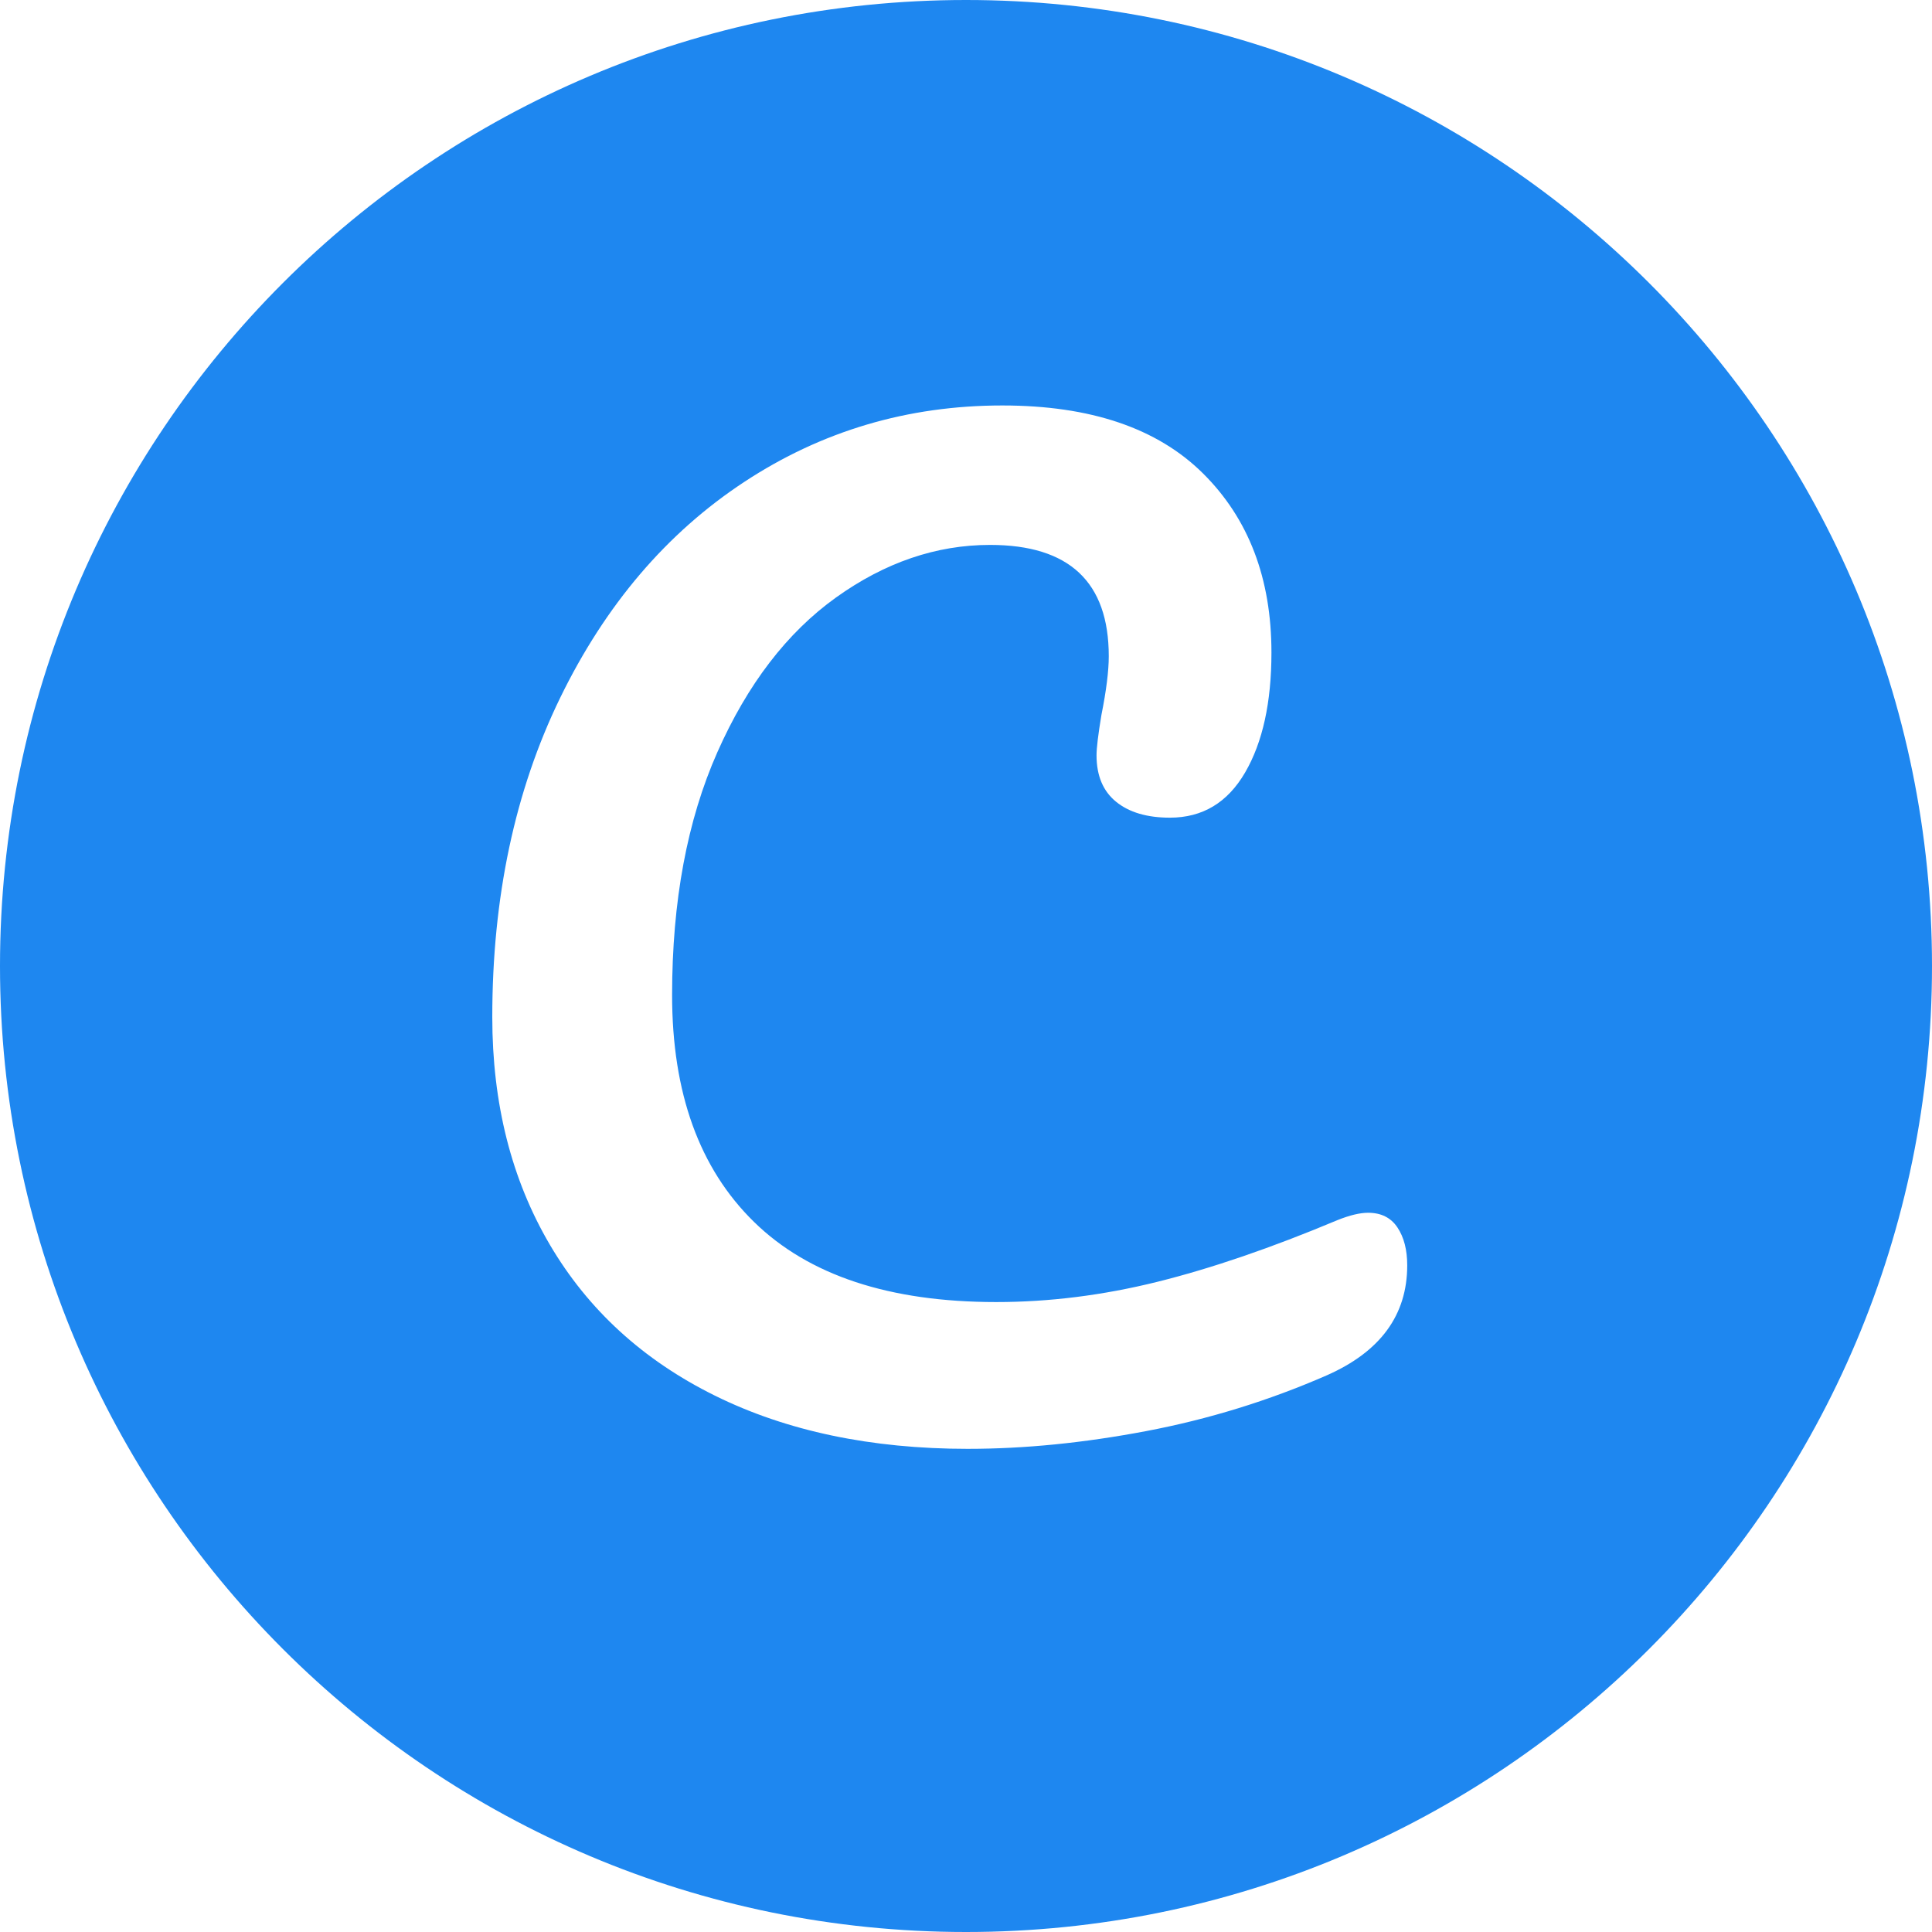
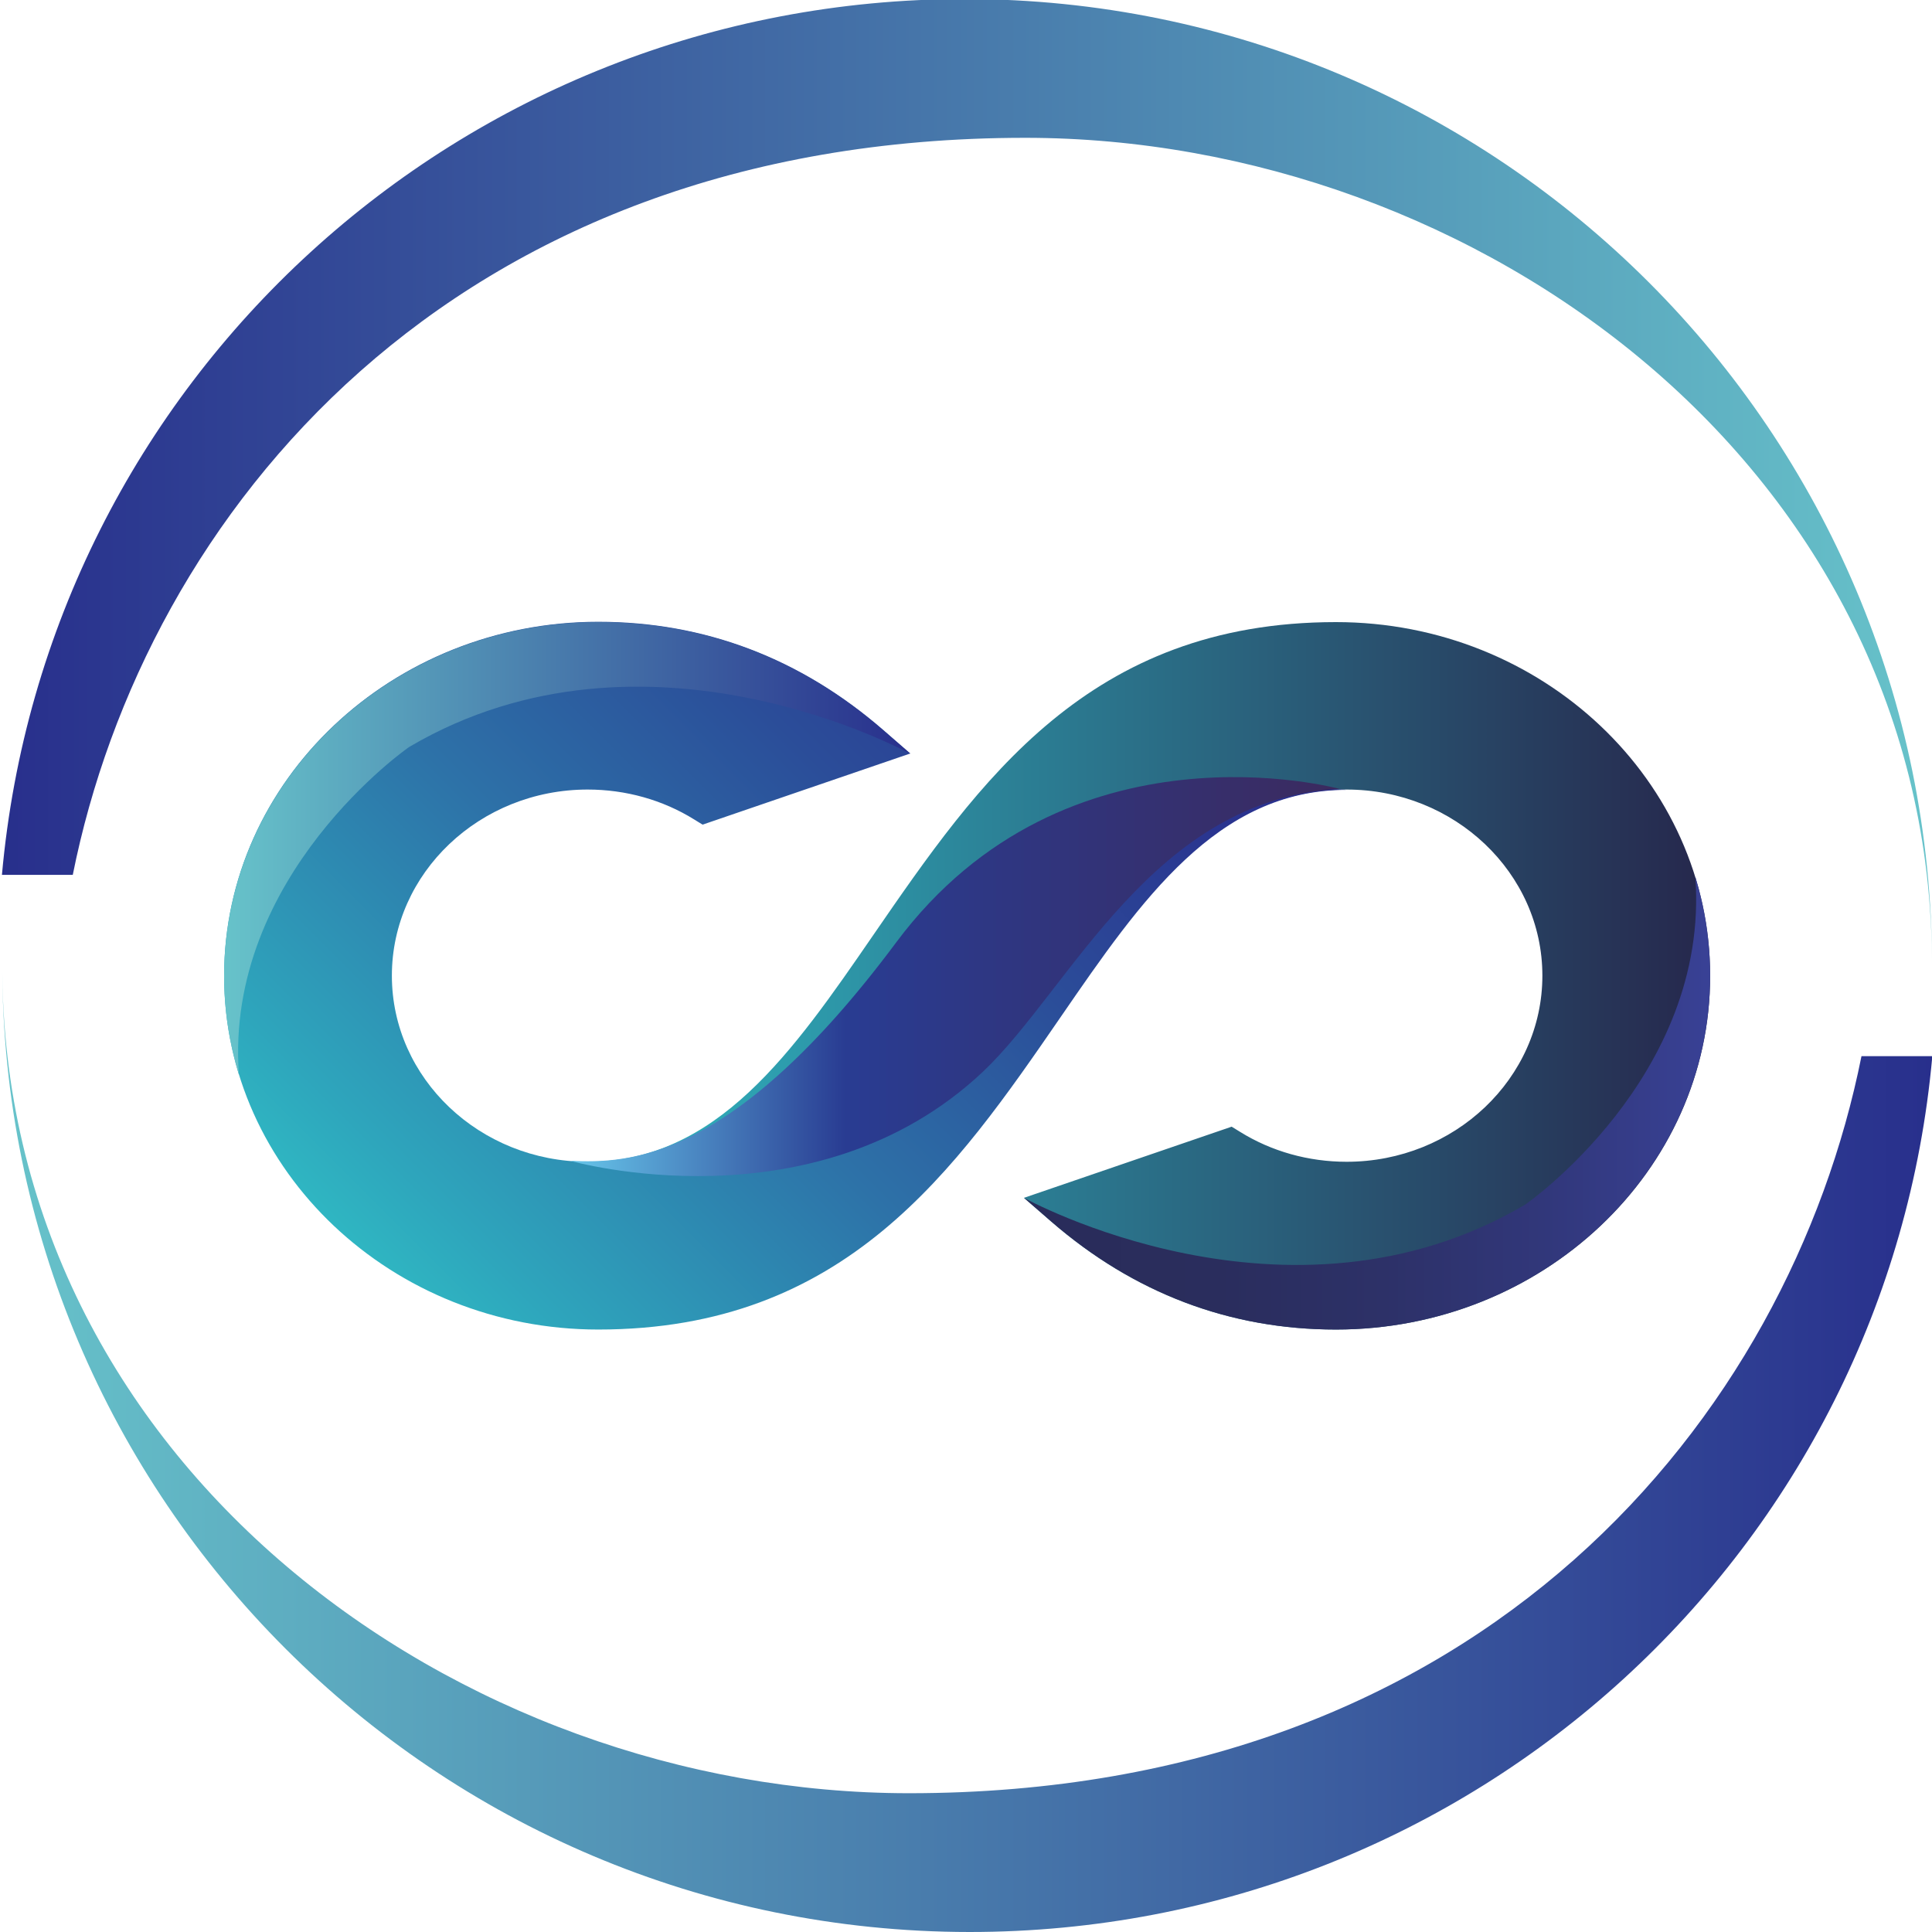
- <svg xmlns="http://www.w3.org/2000/svg" width="154" height="154" viewBox="0 0 154 154">
-   <path fill="#1E87F0" fill-rule="evenodd" d="M77 154c-42.526 0-77-34.474-77-77S34.474 0 77 0s77 34.474 77 77-34.474 77-77 77zm.168-38.513c4.485 0 9.213-.47 14.186-1.413 4.972-.943 9.766-2.421 14.381-4.436 4.29-1.886 6.435-4.81 6.435-8.776 0-1.235-.26-2.242-.78-3.022-.52-.78-1.3-1.17-2.34-1.17-.65 0-1.462.195-2.438.585-5.265 2.21-10.058 3.851-14.38 4.924-4.323 1.072-8.597 1.608-12.822 1.608-8.515 0-14.95-2.128-19.305-6.386-4.355-4.257-6.532-10.286-6.532-18.086 0-7.475 1.202-13.926 3.607-19.354 2.405-5.427 5.557-9.538 9.458-12.334 3.9-2.795 7.994-4.192 12.284-4.192 6.306 0 9.458 2.957 9.458 8.872 0 1.17-.195 2.73-.585 4.68-.26 1.56-.39 2.633-.39 3.218 0 1.625.52 2.86 1.56 3.705 1.04.845 2.47 1.267 4.29 1.267 2.6 0 4.599-1.202 5.996-3.607 1.398-2.405 2.096-5.59 2.096-9.555 0-5.915-1.82-10.676-5.46-14.284-3.64-3.607-8.97-5.411-15.99-5.411-7.54 0-14.397 2.031-20.572 6.094-6.175 4.062-11.066 9.798-14.674 17.209-3.607 7.41-5.411 15.892-5.411 25.447 0 6.89 1.527 12.935 4.582 18.135 3.056 5.2 7.443 9.214 13.163 12.041 5.72 2.828 12.447 4.242 20.183 4.242z" />
+ <svg xmlns="http://www.w3.org/2000/svg" version="1.1" id="Layer_1" x="0px" y="0px" viewBox="0 0 600 600" style="enable-background:new 0 0 600 600;" xml:space="preserve">
+   <style type="text/css">
+ 	.st0{fill:url(#SVGID_1_);}
+ 	.st1{fill:url(#SVGID_2_);}
+ 	.st2{fill:url(#SVGID_3_);}
+ 	.st3{fill:url(#SVGID_4_);}
+ 	.st4{fill:url(#SVGID_5_);}
+ 	.st5{fill:url(#SVGID_6_);}
+ 	.st6{fill:url(#SVGID_7_);}
+ </style>
+   <g>
+     <g>
+       <g>
+         <g>
+           <g>
+             <linearGradient id="SVGID_1_" gradientUnits="userSpaceOnUse" x1="828.745" y1="626.016" x2="1177.38" y2="626.016" gradientTransform="matrix(-1 0 0 -1 1359.865 929.0508)">
+               <stop offset="0" style="stop-color:#26274C" />
+               <stop offset="1" style="stop-color:#2FB6C2" />
+             </linearGradient>
+             <path class="st0" d="M182.5,360.8c40.2,0,63.8-34.2,88.7-70.4c32.9-47.8,66.9-97.2,143.7-97.2c64.1,0,116.2,49.3,116.2,109.9       S479,412.9,414.9,412.9c-33,0-62.8-11.3-88.5-33.6L318,372l64.5-22.1l2.6,1.6c9.8,6.1,21.3,9.3,33.1,9.3       c33.5,0,60.8-25.9,60.8-57.8c0-31.9-27.3-57.8-60.8-57.8c-40.8,0-66.6,35.3-93.8,72.8C284.7,372.7,182.5,360.8,182.5,360.8z" />
+           </g>
+         </g>
+         <g>
+           <g>
+             <linearGradient id="SVGID_2_" gradientUnits="userSpaceOnUse" x1="109.568" y1="386.664" x2="334.597" y2="161.635">
+               <stop offset="0" style="stop-color:#2FB6C2" />
+               <stop offset="8.978957e-02" style="stop-color:#2EA5BC" />
+               <stop offset="0.391" style="stop-color:#2D72A8" />
+               <stop offset="0.654" style="stop-color:#2B4D99" />
+               <stop offset="0.866" style="stop-color:#2A3690" />
+               <stop offset="1" style="stop-color:#2A2E8D" />
+             </linearGradient>
+             <path class="st1" d="M418.2,245.3c-40.2,0-63.8,34.2-88.7,70.4c-32.9,47.8-66.9,97.2-143.7,97.2       c-64.1,0-116.2-49.3-116.2-109.9s52.1-109.9,116.2-109.9c33,0,62.8,11.3,88.5,33.6l8.4,7.3l-64.5,22.1l-2.6-1.6       c-9.8-6.1-21.3-9.3-33.1-9.3c-33.5,0-60.8,25.9-60.8,57.8c0,31.9,27.3,57.8,60.8,57.8c40.8,0,70.6-31.1,97.8-68.6       C320,237.6,418.2,245.3,418.2,245.3z" />
+           </g>
+         </g>
+         <linearGradient id="SVGID_3_" gradientUnits="userSpaceOnUse" x1="69.587" y1="263.472" x2="282.71" y2="263.472">
+           <stop offset="0" style="stop-color:#67C3CA" />
+           <stop offset="1" style="stop-color:#282F8C" />
+         </linearGradient>
+         <path class="st2" d="M74.2,333.8c-3-9.8-4.6-20.1-4.6-30.7c0-60.6,52.1-109.9,116.2-109.9c33,0,62.8,11.3,88.5,33.6l8.4,7.3     c0,0-81.9-45.4-155.5-2.2C127.2,231.8,69.6,271.8,74.2,333.8" />
+         <linearGradient id="SVGID_4_" gradientUnits="userSpaceOnUse" x1="1044.047" y1="-73.012" x2="1257.17" y2="-73.012" gradientTransform="matrix(-1 0 0 -1 1575.166 269.5908)">
+           <stop offset="0" style="stop-color:#394196" />
+           <stop offset="2.676332e-02" style="stop-color:#384092" />
+           <stop offset="0.245" style="stop-color:#31377A" />
+           <stop offset="0.474" style="stop-color:#2D3168" />
+           <stop offset="0.717" style="stop-color:#2A2D5D" />
+           <stop offset="1" style="stop-color:#292C5A" />
+         </linearGradient>
+         <path class="st3" d="M526.5,272.3c3,9.8,4.6,20.1,4.6,30.7c0,60.6-52.1,109.9-116.2,109.9c-33,0-62.8-11.3-88.5-33.6L318,372     c0,0,81.9,45.4,155.5,2.2C473.5,374.3,531.1,334.3,526.5,272.3" />
+         <linearGradient id="SVGID_5_" gradientUnits="userSpaceOnUse" x1="177.055" y1="303.295" x2="415.955" y2="303.295">
+           <stop offset="0" style="stop-color:#67C6EA" />
+           <stop offset="0.358" style="stop-color:#293C92" />
+           <stop offset="1" style="stop-color:#3B2A5E" />
+         </linearGradient>
+         <path class="st4" d="M177.1,360.5c0,0,75.8,21.7,128.2-27.7C332.7,306.8,358,248.1,416,245c0,0-84.8-23.3-137.7,47.7     C227.5,360.9,195.1,361.3,177.1,360.5z" />
+       </g>
+       <g>
+         <linearGradient id="SVGID_6_" gradientUnits="userSpaceOnUse" x1="0.704" y1="149.864" x2="599.997" y2="149.864">
+           <stop offset="0" style="stop-color:#282F8C" />
+           <stop offset="1" style="stop-color:#67C3CA" />
+         </linearGradient>
+         <path class="st5" d="M600,300c0-155.2-141.8-257.2-281.6-257.2c-178.7,0-273.4,117-295.8,228.9l-22,0     c13.7-153.1,142.3-272,299-272C465.6-0.3,600,134.2,600,300L600,300z" />
+         <linearGradient id="SVGID_7_" gradientUnits="userSpaceOnUse" x1="1419.77" y1="-72.847" x2="2019.065" y2="-72.847" gradientTransform="matrix(-1 0 0 -1 2019.77 376.9668)">
+           <stop offset="0" style="stop-color:#282F8C" />
+           <stop offset="1" style="stop-color:#67C3CA" />
+         </linearGradient>
+         <path class="st6" d="M0.7,299.7c0,155.2,141.8,257.2,281.6,257.2c178.7,0,273.4-117,295.8-228.9l22,0     c-13.7,153.1-142.4,272-299,272C135.1,599.9,0.7,465.5,0.7,299.7L0.7,299.7z" />
+       </g>
+     </g>
+   </g>
</svg>
